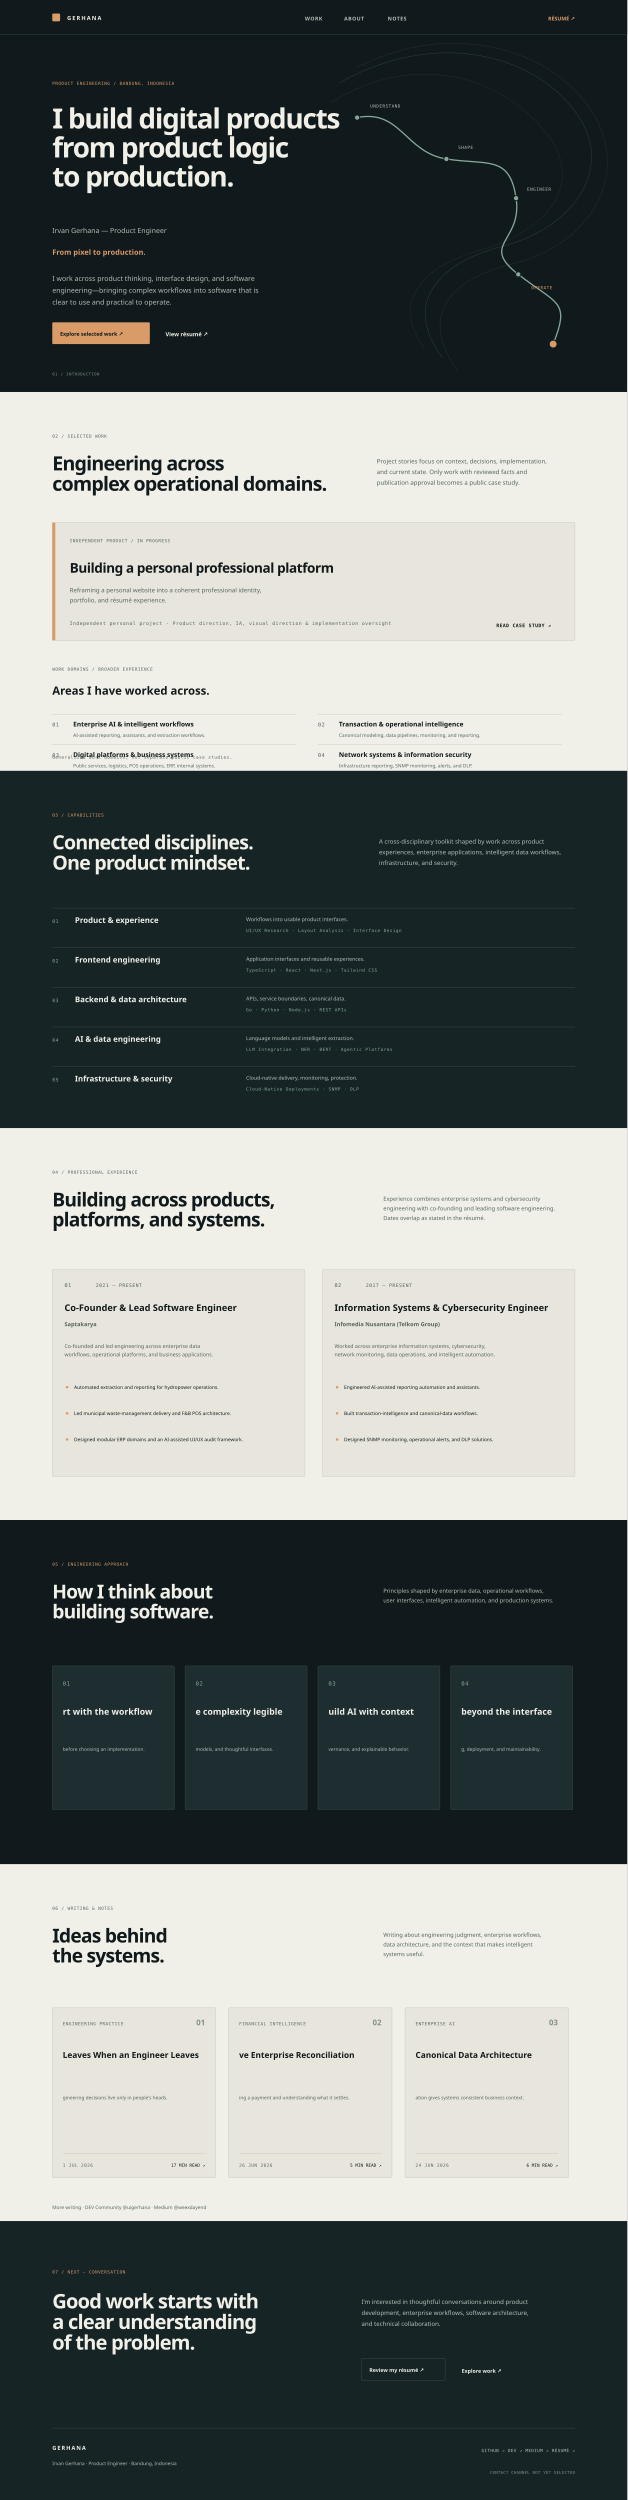
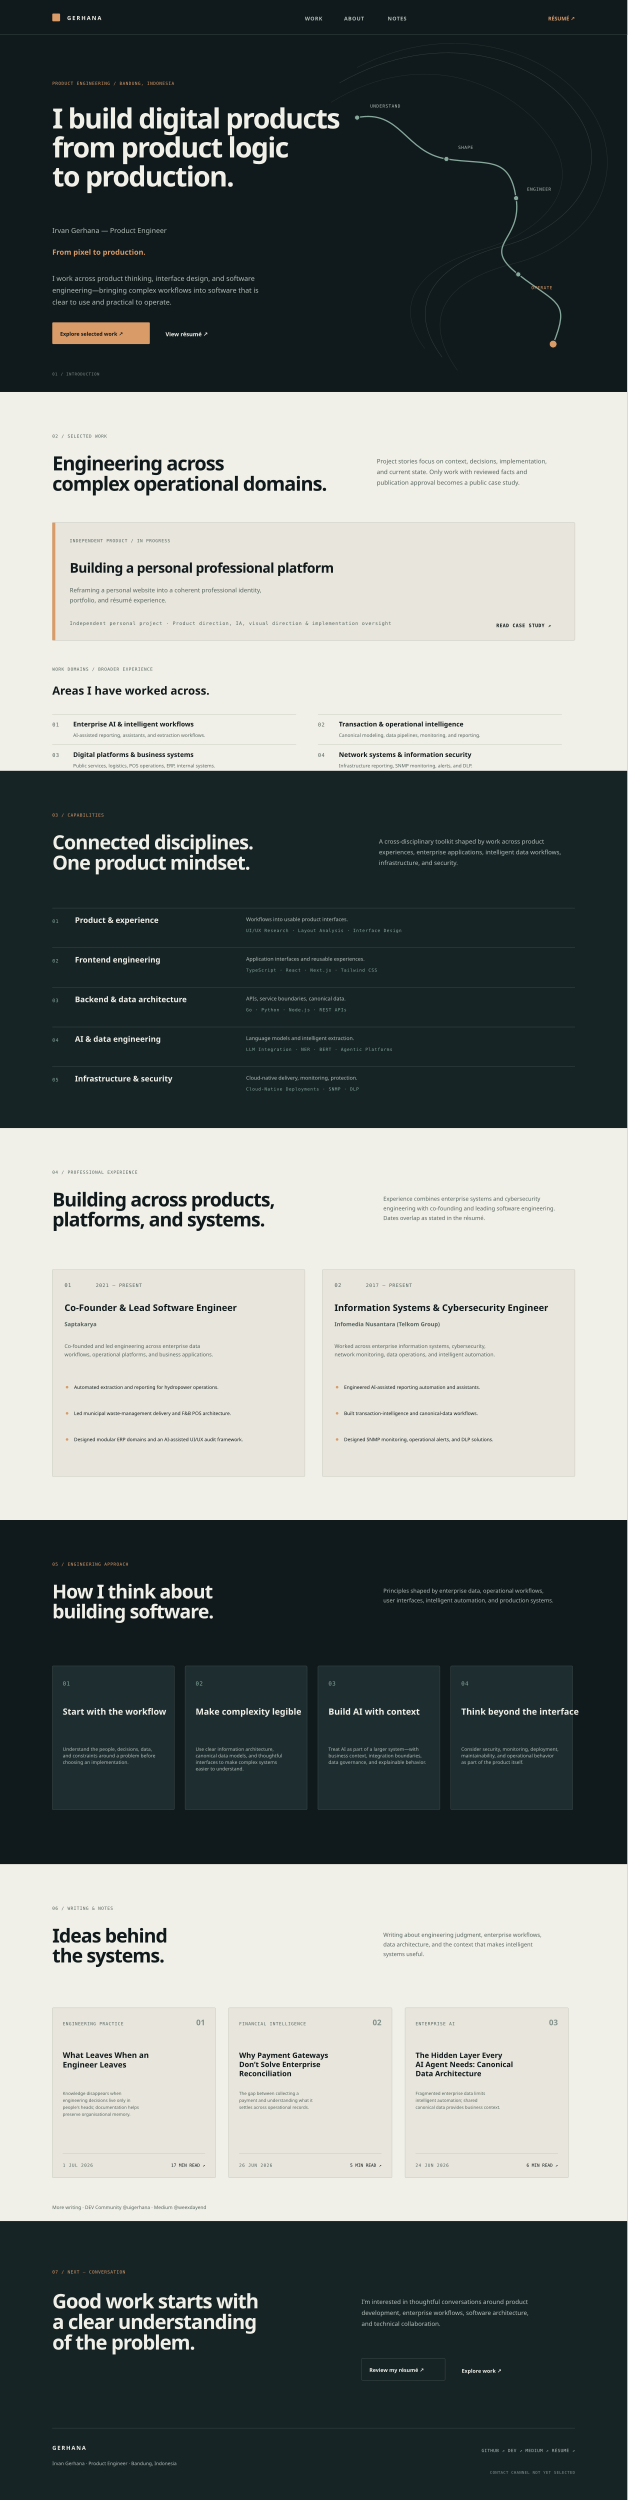
<svg xmlns="http://www.w3.org/2000/svg" width="1440" height="5740" viewBox="0 0 1440 5740" role="img" aria-labelledby="t d">
  <rect x="0" y="0" width="1440" height="5740" rx="0" fill="#10191B" stroke="none" stroke-width="1" />
  <rect x="0" y="0" width="1440" height="80" rx="0" fill="#10191B" stroke="none" stroke-width="1" />
  <line x1="0" y1="79" x2="1440" y2="79" stroke="#3C4A49" stroke-width="1" opacity="1" />
  <rect x="120" y="31" width="18" height="18" rx="2" fill="#D99B68" stroke="none" stroke-width="1" />
  <text x="154" y="46" font-family="Plus Jakarta Sans" font-size="13" font-weight="700" fill="#F1F0E8" text-anchor="start" letter-spacing="2.5">GERHANA</text>
  <text x="700" y="47" font-family="Plus Jakarta Sans" font-size="12" font-weight="600" fill="#B4BFB8" text-anchor="start" letter-spacing="1">WORK</text>
  <text x="790" y="47" font-family="Plus Jakarta Sans" font-size="12" font-weight="600" fill="#B4BFB8" text-anchor="start" letter-spacing="1">ABOUT</text>
  <text x="890" y="47" font-family="Plus Jakarta Sans" font-size="12" font-weight="600" fill="#B4BFB8" text-anchor="start" letter-spacing="1">NOTES</text>
  <text x="1320" y="47" font-family="Plus Jakarta Sans" font-size="12" font-weight="600" fill="#D99B68" text-anchor="end">RÉSUMÉ ↗</text>
  <text x="120" y="195" font-family="ui-monospace, SFMono-Regular, monospace" font-size="10" font-weight="500" fill="#D99B68" text-anchor="start" letter-spacing="1">PRODUCT ENGINEERING / BANDUNG, INDONESIA</text>
  <text x="120" y="295" font-family="Manrope" font-size="64" font-weight="650" fill="#F1F0E8" letter-spacing="-2.8">
    <tspan x="120" dy="0">I build digital products</tspan>
    <tspan x="120" dy="66.56">from product logic</tspan>
    <tspan x="120" dy="66.56">to production.</tspan>
  </text>
  <text x="120" y="535" font-family="Plus Jakarta Sans" font-size="16" font-weight="500" fill="#B4BFB8" text-anchor="start">Irvan Gerhana  —  Product Engineer</text>
  <text x="120" y="585" font-family="Plus Jakarta Sans" font-size="17" font-weight="600" fill="#D99B68" text-anchor="start">From pixel to production.</text>
  <text x="120" y="645" font-family="Plus Jakarta Sans" font-size="16" font-weight="400" fill="#B4BFB8">
    <tspan x="120" dy="0">I work across product thinking, interface design, and software</tspan>
    <tspan x="120" dy="27.2">engineering—bringing complex workflows into software that is</tspan>
    <tspan x="120" dy="27.2">clear to use and practical to operate.</tspan>
  </text>
  <rect x="120" y="740" width="224" height="50" rx="2" fill="#D99B68" stroke="none" stroke-width="1" />
  <text x="138" y="771" font-family="Plus Jakarta Sans" font-size="12" font-weight="700" fill="#10191B" text-anchor="start">Explore selected work  ↗</text>
  <text x="380" y="772" font-family="Plus Jakarta Sans" font-size="13" font-weight="600" fill="#F1F0E8" text-anchor="start">View résumé  ↗</text>
  <path d="M 780 190 C 1010 60 1240 130 1330 270 C 1410 395 1310 525 1155 565 C 1000 605 925 700 1015 820" fill="none" stroke="#3C4A49" stroke-width="1" opacity="0.8" stroke-linecap="round" stroke-linejoin="round" />
  <path d="M 820 155 C 1040 40 1285 115 1370 275 C 1440 410 1355 560 1180 605 C 1020 645 965 730 1050 850" fill="none" stroke="#3C4A49" stroke-width="1" opacity="0.5" stroke-linecap="round" stroke-linejoin="round" />
  <path d="M 760 235 C 970 105 1175 190 1265 320 C 1340 435 1245 535 1100 575 C 960 615 900 700 975 800" fill="none" stroke="#3C4A49" stroke-width="1" opacity="0.45" stroke-linecap="round" stroke-linejoin="round" />
  <path d="M 820 270 C 920 250 930 350 1025 365 S 1170 355 1185 455 S 1100 560 1190 630 S 1310 690 1270 790" fill="none" stroke="#86A89B" stroke-width="3" opacity="1" stroke-linecap="round" stroke-linejoin="round" />
  <circle cx="820" cy="270" r="6" fill="#86A89B" stroke="#10191B" stroke-width="2" />
  <circle cx="1025" cy="365" r="6" fill="#86A89B" stroke="#10191B" stroke-width="2" />
  <circle cx="1185" cy="455" r="6" fill="#86A89B" stroke="#10191B" stroke-width="2" />
  <circle cx="1190" cy="630" r="6" fill="#86A89B" stroke="#10191B" stroke-width="2" />
  <circle cx="1270" cy="790" r="9" fill="#D99B68" stroke="#10191B" stroke-width="2" />
  <text x="850" y="247" font-family="ui-monospace, SFMono-Regular, monospace" font-size="10" font-weight="500" fill="#B4BFB8" text-anchor="start" letter-spacing="1">UNDERSTAND</text>
  <text x="1052" y="342" font-family="ui-monospace, SFMono-Regular, monospace" font-size="10" font-weight="500" fill="#B4BFB8" text-anchor="start" letter-spacing="1">SHAPE</text>
  <text x="1210" y="438" font-family="ui-monospace, SFMono-Regular, monospace" font-size="10" font-weight="500" fill="#B4BFB8" text-anchor="start" letter-spacing="1">ENGINEER</text>
  <text x="1220" y="664" font-family="ui-monospace, SFMono-Regular, monospace" font-size="10" font-weight="500" fill="#D99B68" text-anchor="start" letter-spacing="1">OPERATE</text>
  <text x="120" y="862" font-family="ui-monospace, SFMono-Regular, monospace" font-size="9" font-weight="500" fill="#81908A" text-anchor="start" letter-spacing="1">01 / INTRODUCTION</text>
  <rect x="0" y="900" width="1440" height="870" rx="0" fill="#F1F0E8" stroke="none" stroke-width="1" />
  <text x="120" y="1005" font-family="ui-monospace, SFMono-Regular, monospace" font-size="10" font-weight="500" fill="#53645E" text-anchor="start" letter-spacing="1">02 / SELECTED WORK</text>
  <text x="120" y="1080" font-family="Manrope" font-size="45" font-weight="600" fill="#10191B" letter-spacing="-1.8">
    <tspan x="120" dy="0">Engineering across</tspan>
    <tspan x="120" dy="46.8">complex operational domains.</tspan>
  </text>
  <text x="865" y="1064" font-family="Plus Jakarta Sans" font-size="14" font-weight="400" fill="#53645E">
    <tspan x="865" dy="0">Project stories focus on context, decisions, implementation,</tspan>
    <tspan x="865" dy="24.5">and current state. Only work with reviewed facts and</tspan>
    <tspan x="865" dy="24.5">publication approval becomes a public case study.</tspan>
  </text>
  <rect x="120" y="1200" width="1200" height="270" rx="2" fill="#E8E6DC" stroke="#C6C8BE" stroke-width="1" />
  <rect x="120" y="1200" width="7" height="270" rx="0" fill="#D99B68" stroke="none" stroke-width="1" />
  <text x="160" y="1245" font-family="ui-monospace, SFMono-Regular, monospace" font-size="10" font-weight="500" fill="#53645E" text-anchor="start" letter-spacing="1">INDEPENDENT PRODUCT / IN PROGRESS</text>
  <text x="160" y="1315" font-family="Manrope" font-size="31" font-weight="600" fill="#10191B" text-anchor="start" letter-spacing="-0.9">Building a personal professional platform</text>
  <text x="160" y="1360" font-family="Plus Jakarta Sans" font-size="14" font-weight="400" fill="#53645E">
    <tspan x="160" dy="0">Reframing a personal website into a coherent professional identity,</tspan>
    <tspan x="160" dy="23.1">portfolio, and résumé experience.</tspan>
  </text>
  <text x="160" y="1435" font-family="ui-monospace, SFMono-Regular, monospace" font-size="11" font-weight="500" fill="#53645E" text-anchor="start" letter-spacing="1">Independent personal project · Product direction, IA, visual direction &amp; implementation oversight</text>
  <text x="1265" y="1440" font-family="ui-monospace, monospace" font-size="11" font-weight="600" fill="#10191B" text-anchor="end" letter-spacing="0.8">READ CASE STUDY ↗</text>
  <text x="120" y="1540" font-family="ui-monospace, SFMono-Regular, monospace" font-size="10" font-weight="500" fill="#53645E" text-anchor="start" letter-spacing="1">WORK DOMAINS / BROADER EXPERIENCE</text>
  <text x="120" y="1595" font-family="Manrope" font-size="26" font-weight="600" fill="#10191B" text-anchor="start">Areas I have worked across.</text>
  <line x1="120" y1="1640" x2="680" y2="1640" stroke="#C6C8BE" stroke-width="1" opacity="1" />
  <text x="120" y="1668" font-family="ui-monospace, SFMono-Regular, monospace" font-size="12" font-weight="500" fill="#53645E" text-anchor="start" letter-spacing="1">01</text>
  <text x="168" y="1668" font-family="Plus Jakarta Sans" font-size="15" font-weight="600" fill="#10191B" text-anchor="start">Enterprise AI &amp; intelligent workflows</text>
  <text x="168" y="1692" font-family="Plus Jakarta Sans" font-size="11" font-weight="400" fill="#53645E" text-anchor="start">AI-assisted reporting, assistants, and extraction workflows.</text>
  <line x1="730" y1="1640" x2="1290" y2="1640" stroke="#C6C8BE" stroke-width="1" opacity="1" />
  <text x="730" y="1668" font-family="ui-monospace, SFMono-Regular, monospace" font-size="12" font-weight="500" fill="#53645E" text-anchor="start" letter-spacing="1">02</text>
  <text x="778" y="1668" font-family="Plus Jakarta Sans" font-size="15" font-weight="600" fill="#10191B" text-anchor="start">Transaction &amp; operational intelligence</text>
  <text x="778" y="1692" font-family="Plus Jakarta Sans" font-size="11" font-weight="400" fill="#53645E" text-anchor="start">Canonical modeling, data pipelines, monitoring, and reporting.</text>
  <line x1="120" y1="1710" x2="680" y2="1710" stroke="#C6C8BE" stroke-width="1" opacity="1" />
  <text x="120" y="1738" font-family="ui-monospace, SFMono-Regular, monospace" font-size="12" font-weight="500" fill="#53645E" text-anchor="start" letter-spacing="1">03</text>
  <text x="168" y="1738" font-family="Plus Jakarta Sans" font-size="15" font-weight="600" fill="#10191B" text-anchor="start">Digital platforms &amp; business systems</text>
  <text x="168" y="1762" font-family="Plus Jakarta Sans" font-size="11" font-weight="400" fill="#53645E" text-anchor="start">Public services, logistics, POS operations, ERP, internal systems.</text>
  <line x1="730" y1="1710" x2="1290" y2="1710" stroke="#C6C8BE" stroke-width="1" opacity="1" />
  <text x="730" y="1738" font-family="ui-monospace, SFMono-Regular, monospace" font-size="12" font-weight="500" fill="#53645E" text-anchor="start" letter-spacing="1">04</text>
  <text x="778" y="1738" font-family="Plus Jakarta Sans" font-size="15" font-weight="600" fill="#10191B" text-anchor="start">Network systems &amp; information security</text>
  <text x="778" y="1762" font-family="Plus Jakarta Sans" font-size="11" font-weight="400" fill="#53645E" text-anchor="start">Infrastructure reporting, SNMP monitoring, alerts, and DLP.</text>
-   <text x="120" y="1742" font-family="ui-monospace, SFMono-Regular, monospace" font-size="10" font-weight="500" fill="#53645E" text-anchor="start" letter-spacing="1">Generalized work domains; not separate public case studies.</text>
+   <text x="120" y="1805" font-family="ui-monospace, SFMono-Regular, monospace" font-size="10" font-weight="500" fill="#53645E" text-anchor="start" letter-spacing="1">Generalized work domains; not separate public case studies.</text>
  <rect x="0" y="1770" width="1440" height="820" rx="0" fill="#172426" stroke="none" stroke-width="1" />
  <text x="120" y="1875" font-family="ui-monospace, SFMono-Regular, monospace" font-size="10" font-weight="500" fill="#D99B68" text-anchor="start" letter-spacing="1">03 / CAPABILITIES</text>
  <text x="120" y="1950" font-family="Manrope" font-size="45" font-weight="600" fill="#F1F0E8" letter-spacing="-1.8">
    <tspan x="120" dy="0">Connected disciplines.</tspan>
    <tspan x="120" dy="46.8">One product mindset.</tspan>
  </text>
  <text x="870" y="1937" font-family="Plus Jakarta Sans" font-size="14" font-weight="400" fill="#B4BFB8">
    <tspan x="870" dy="0">A cross-disciplinary toolkit shaped by work across product</tspan>
    <tspan x="870" dy="24.5">experiences, enterprise applications, intelligent data workflows,</tspan>
    <tspan x="870" dy="24.5">infrastructure, and security.</tspan>
  </text>
  <line x1="120" y1="2085" x2="1320" y2="2085" stroke="#3C4A49" stroke-width="1" opacity="1" />
  <text x="120" y="2119" font-family="ui-monospace, SFMono-Regular, monospace" font-size="11" font-weight="500" fill="#86A89B" text-anchor="start" letter-spacing="1">01</text>
  <text x="172" y="2119" font-family="Manrope" font-size="18" font-weight="600" fill="#F1F0E8" text-anchor="start">Product &amp; experience</text>
  <text x="565" y="2115" font-family="Plus Jakarta Sans" font-size="12" font-weight="400" fill="#B4BFB8" text-anchor="start">Workflows into usable product interfaces.</text>
  <text x="565" y="2140" font-family="ui-monospace, SFMono-Regular, monospace" font-size="10" font-weight="500" fill="#86A89B" text-anchor="start" letter-spacing="1">UI/UX Research · Layout Analysis · Interface Design</text>
  <line x1="120" y1="2176" x2="1320" y2="2176" stroke="#3C4A49" stroke-width="1" opacity="1" />
  <text x="120" y="2210" font-family="ui-monospace, SFMono-Regular, monospace" font-size="11" font-weight="500" fill="#86A89B" text-anchor="start" letter-spacing="1">02</text>
  <text x="172" y="2210" font-family="Manrope" font-size="18" font-weight="600" fill="#F1F0E8" text-anchor="start">Frontend engineering</text>
  <text x="565" y="2206" font-family="Plus Jakarta Sans" font-size="12" font-weight="400" fill="#B4BFB8" text-anchor="start">Application interfaces and reusable experiences.</text>
  <text x="565" y="2231" font-family="ui-monospace, SFMono-Regular, monospace" font-size="10" font-weight="500" fill="#86A89B" text-anchor="start" letter-spacing="1">TypeScript · React · Next.js · Tailwind CSS</text>
  <line x1="120" y1="2267" x2="1320" y2="2267" stroke="#3C4A49" stroke-width="1" opacity="1" />
  <text x="120" y="2301" font-family="ui-monospace, SFMono-Regular, monospace" font-size="11" font-weight="500" fill="#86A89B" text-anchor="start" letter-spacing="1">03</text>
  <text x="172" y="2301" font-family="Manrope" font-size="18" font-weight="600" fill="#F1F0E8" text-anchor="start">Backend &amp; data architecture</text>
  <text x="565" y="2297" font-family="Plus Jakarta Sans" font-size="12" font-weight="400" fill="#B4BFB8" text-anchor="start">APIs, service boundaries, canonical data.</text>
  <text x="565" y="2322" font-family="ui-monospace, SFMono-Regular, monospace" font-size="10" font-weight="500" fill="#86A89B" text-anchor="start" letter-spacing="1">Go · Python · Node.js · REST APIs</text>
  <line x1="120" y1="2358" x2="1320" y2="2358" stroke="#3C4A49" stroke-width="1" opacity="1" />
  <text x="120" y="2392" font-family="ui-monospace, SFMono-Regular, monospace" font-size="11" font-weight="500" fill="#86A89B" text-anchor="start" letter-spacing="1">04</text>
  <text x="172" y="2392" font-family="Manrope" font-size="18" font-weight="600" fill="#F1F0E8" text-anchor="start">AI &amp; data engineering</text>
  <text x="565" y="2388" font-family="Plus Jakarta Sans" font-size="12" font-weight="400" fill="#B4BFB8" text-anchor="start">Language models and intelligent extraction.</text>
  <text x="565" y="2413" font-family="ui-monospace, SFMono-Regular, monospace" font-size="10" font-weight="500" fill="#86A89B" text-anchor="start" letter-spacing="1">LLM Integration · NER · BERT · Agentic Platforms</text>
  <line x1="120" y1="2449" x2="1320" y2="2449" stroke="#3C4A49" stroke-width="1" opacity="1" />
  <text x="120" y="2483" font-family="ui-monospace, SFMono-Regular, monospace" font-size="11" font-weight="500" fill="#86A89B" text-anchor="start" letter-spacing="1">05</text>
  <text x="172" y="2483" font-family="Manrope" font-size="18" font-weight="600" fill="#F1F0E8" text-anchor="start">Infrastructure &amp; security</text>
  <text x="565" y="2479" font-family="Plus Jakarta Sans" font-size="12" font-weight="400" fill="#B4BFB8" text-anchor="start">Cloud-native delivery, monitoring, protection.</text>
  <text x="565" y="2504" font-family="ui-monospace, SFMono-Regular, monospace" font-size="10" font-weight="500" fill="#86A89B" text-anchor="start" letter-spacing="1">Cloud-Native Deployments · SNMP · DLP</text>
  <rect x="0" y="2590" width="1440" height="900" rx="0" fill="#F1F0E8" stroke="none" stroke-width="1" />
  <text x="120" y="2695" font-family="ui-monospace, SFMono-Regular, monospace" font-size="10" font-weight="500" fill="#53645E" text-anchor="start" letter-spacing="1">04 / PROFESSIONAL EXPERIENCE</text>
  <text x="120" y="2770" font-family="Manrope" font-size="44" font-weight="600" fill="#10191B" letter-spacing="-1.7">
    <tspan x="120" dy="0">Building across products,</tspan>
    <tspan x="120" dy="45.76">platforms, and systems.</tspan>
  </text>
  <text x="880" y="2757" font-family="Plus Jakarta Sans" font-size="13" font-weight="400" fill="#53645E">
    <tspan x="880" dy="0">Experience combines enterprise systems and cybersecurity</tspan>
    <tspan x="880" dy="22.1">engineering with co-founding and leading software engineering.</tspan>
    <tspan x="880" dy="22.1">Dates overlap as stated in the résumé.</tspan>
  </text>
  <rect x="120" y="2915" width="580" height="475" rx="2" fill="#E8E6DC" stroke="#C6C8BE" stroke-width="1" />
  <text x="148" y="2955" font-family="ui-monospace, SFMono-Regular, monospace" font-size="12" font-weight="500" fill="#53645E" text-anchor="start" letter-spacing="1">01</text>
  <text x="220" y="2955" font-family="ui-monospace, SFMono-Regular, monospace" font-size="11" font-weight="500" fill="#53645E" text-anchor="start" letter-spacing="1">2021 — PRESENT</text>
  <text x="148" y="3010" font-family="Manrope" font-size="21" font-weight="600" fill="#10191B" text-anchor="start">Co-Founder &amp; Lead Software Engineer</text>
  <text x="148" y="3045" font-family="Plus Jakarta Sans" font-size="13" font-weight="600" fill="#53645E" text-anchor="start">Saptakarya</text>
  <text x="148" y="3095" font-family="Plus Jakarta Sans" font-size="12" font-weight="400" fill="#53645E">
    <tspan x="148" dy="0">Co-founded and led engineering across enterprise data</tspan>
    <tspan x="148" dy="19.2">workflows, operational platforms, and business applications.</tspan>
  </text>
  <circle cx="154" cy="3185" r="3" fill="#D99B68" stroke="none" stroke-width="1" />
  <text x="170" y="3189" font-family="Plus Jakarta Sans" font-size="11" font-weight="400" fill="#10191B">
    <tspan x="170" dy="0">Automated extraction and reporting for hydropower operations.</tspan>
  </text>
  <circle cx="154" cy="3245" r="3" fill="#D99B68" stroke="none" stroke-width="1" />
  <text x="170" y="3249" font-family="Plus Jakarta Sans" font-size="11" font-weight="400" fill="#10191B">
    <tspan x="170" dy="0">Led municipal waste-management delivery and F&amp;B POS architecture.</tspan>
  </text>
  <circle cx="154" cy="3305" r="3" fill="#D99B68" stroke="none" stroke-width="1" />
  <text x="170" y="3309" font-family="Plus Jakarta Sans" font-size="11" font-weight="400" fill="#10191B">
    <tspan x="170" dy="0">Designed modular ERP domains and an AI-assisted UI/UX audit framework.</tspan>
  </text>
  <rect x="740" y="2915" width="580" height="475" rx="2" fill="#E8E6DC" stroke="#C6C8BE" stroke-width="1" />
  <text x="768" y="2955" font-family="ui-monospace, SFMono-Regular, monospace" font-size="12" font-weight="500" fill="#53645E" text-anchor="start" letter-spacing="1">02</text>
  <text x="840" y="2955" font-family="ui-monospace, SFMono-Regular, monospace" font-size="11" font-weight="500" fill="#53645E" text-anchor="start" letter-spacing="1">2017 — PRESENT</text>
  <text x="768" y="3010" font-family="Manrope" font-size="21" font-weight="600" fill="#10191B" text-anchor="start">Information Systems &amp; Cybersecurity Engineer</text>
  <text x="768" y="3045" font-family="Plus Jakarta Sans" font-size="13" font-weight="600" fill="#53645E" text-anchor="start">Infomedia Nusantara (Telkom Group)</text>
  <text x="768" y="3095" font-family="Plus Jakarta Sans" font-size="12" font-weight="400" fill="#53645E">
    <tspan x="768" dy="0">Worked across enterprise information systems, cybersecurity,</tspan>
    <tspan x="768" dy="19.2">network monitoring, data operations, and intelligent automation.</tspan>
  </text>
  <circle cx="774" cy="3185" r="3" fill="#D99B68" stroke="none" stroke-width="1" />
  <text x="790" y="3189" font-family="Plus Jakarta Sans" font-size="11" font-weight="400" fill="#10191B">
    <tspan x="790" dy="0">Engineered AI-assisted reporting automation and assistants.</tspan>
  </text>
  <circle cx="774" cy="3245" r="3" fill="#D99B68" stroke="none" stroke-width="1" />
  <text x="790" y="3249" font-family="Plus Jakarta Sans" font-size="11" font-weight="400" fill="#10191B">
    <tspan x="790" dy="0">Built transaction-intelligence and canonical-data workflows.</tspan>
  </text>
  <circle cx="774" cy="3305" r="3" fill="#D99B68" stroke="none" stroke-width="1" />
  <text x="790" y="3309" font-family="Plus Jakarta Sans" font-size="11" font-weight="400" fill="#10191B">
    <tspan x="790" dy="0">Designed SNMP monitoring, operational alerts, and DLP solutions.</tspan>
  </text>
  <rect x="0" y="3490" width="1440" height="790" rx="0" fill="#10191B" stroke="none" stroke-width="1" />
  <text x="120" y="3595" font-family="ui-monospace, SFMono-Regular, monospace" font-size="10" font-weight="500" fill="#D99B68" text-anchor="start" letter-spacing="1">05 / ENGINEERING APPROACH</text>
  <text x="120" y="3670" font-family="Manrope" font-size="44" font-weight="600" fill="#F1F0E8" letter-spacing="-1.7">
    <tspan x="120" dy="0">How I think about</tspan>
    <tspan x="120" dy="45.76">building software.</tspan>
  </text>
  <text x="880" y="3657" font-family="Plus Jakarta Sans" font-size="13" font-weight="400" fill="#B4BFB8">
    <tspan x="880" dy="0">Principles shaped by enterprise data, operational workflows,</tspan>
    <tspan x="880" dy="22.1">user interfaces, intelligent automation, and production systems.</tspan>
  </text>
  <rect x="120" y="3825" width="280" height="330" rx="2" fill="#1E2D30" stroke="#3C4A49" stroke-width="1" />
  <text x="144" y="3870" font-family="ui-monospace, SFMono-Regular, monospace" font-size="13" font-weight="500" fill="#86A89B" text-anchor="start" letter-spacing="1">01</text>
  <text x="144" y="3937" font-family="Manrope" font-size="20" font-weight="600" fill="#F1F0E8">
-     <tspan x="144" dy="0">rt with the workflow</tspan>
+     <tspan x="144" dy="0">Start with the workflow</tspan>
  </text>
  <text x="144" y="4020" font-family="Plus Jakarta Sans" font-size="11" font-weight="400" fill="#B4BFB8">
-     <tspan x="144" dy="0">before choosing an implementation.</tspan>
+     <tspan x="144" dy="0">Understand the people, decisions, data,</tspan>
+     <tspan x="144" dy="15">and constraints around a problem before</tspan>
+     <tspan x="144" dy="15">choosing an implementation.</tspan>
  </text>
  <rect x="425" y="3825" width="280" height="330" rx="2" fill="#1E2D30" stroke="#3C4A49" stroke-width="1" />
  <text x="449" y="3870" font-family="ui-monospace, SFMono-Regular, monospace" font-size="13" font-weight="500" fill="#86A89B" text-anchor="start" letter-spacing="1">02</text>
  <text x="449" y="3937" font-family="Manrope" font-size="20" font-weight="600" fill="#F1F0E8">
-     <tspan x="449" dy="0">e complexity legible</tspan>
+     <tspan x="449" dy="0">Make complexity legible</tspan>
  </text>
  <text x="449" y="4020" font-family="Plus Jakarta Sans" font-size="11" font-weight="400" fill="#B4BFB8">
-     <tspan x="449" dy="0">models, and thoughtful interfaces.</tspan>
+     <tspan x="449" dy="0">Use clear information architecture,</tspan>
+     <tspan x="449" dy="15">canonical data models, and thoughtful</tspan>
+     <tspan x="449" dy="15">interfaces to make complex systems</tspan>
+     <tspan x="449" dy="15">easier to understand.</tspan>
  </text>
  <rect x="730" y="3825" width="280" height="330" rx="2" fill="#1E2D30" stroke="#3C4A49" stroke-width="1" />
  <text x="754" y="3870" font-family="ui-monospace, SFMono-Regular, monospace" font-size="13" font-weight="500" fill="#86A89B" text-anchor="start" letter-spacing="1">03</text>
  <text x="754" y="3937" font-family="Manrope" font-size="20" font-weight="600" fill="#F1F0E8">
-     <tspan x="754" dy="0">uild AI with context</tspan>
+     <tspan x="754" dy="0">Build AI with context</tspan>
  </text>
  <text x="754" y="4020" font-family="Plus Jakarta Sans" font-size="11" font-weight="400" fill="#B4BFB8">
-     <tspan x="754" dy="0">vernance, and explainable behavior.</tspan>
+     <tspan x="754" dy="0">Treat AI as part of a larger system—with</tspan>
+     <tspan x="754" dy="15">business context, integration boundaries,</tspan>
+     <tspan x="754" dy="15">data governance, and explainable behavior.</tspan>
  </text>
  <rect x="1035" y="3825" width="280" height="330" rx="2" fill="#1E2D30" stroke="#3C4A49" stroke-width="1" />
  <text x="1059" y="3870" font-family="ui-monospace, SFMono-Regular, monospace" font-size="13" font-weight="500" fill="#86A89B" text-anchor="start" letter-spacing="1">04</text>
  <text x="1059" y="3937" font-family="Manrope" font-size="20" font-weight="600" fill="#F1F0E8">
-     <tspan x="1059" dy="0">beyond the interface</tspan>
+     <tspan x="1059" dy="0">Think beyond the interface</tspan>
  </text>
  <text x="1059" y="4020" font-family="Plus Jakarta Sans" font-size="11" font-weight="400" fill="#B4BFB8">
-     <tspan x="1059" dy="0">g, deployment, and maintainability.</tspan>
+     <tspan x="1059" dy="0">Consider security, monitoring, deployment,</tspan>
+     <tspan x="1059" dy="15">maintainability, and operational behavior</tspan>
+     <tspan x="1059" dy="15">as part of the product itself.</tspan>
  </text>
  <rect x="0" y="4280" width="1440" height="820" rx="0" fill="#F1F0E8" stroke="none" stroke-width="1" />
  <text x="120" y="4385" font-family="ui-monospace, SFMono-Regular, monospace" font-size="10" font-weight="500" fill="#53645E" text-anchor="start" letter-spacing="1">06 / WRITING &amp; NOTES</text>
  <text x="120" y="4460" font-family="Manrope" font-size="44" font-weight="600" fill="#10191B" letter-spacing="-1.7">
    <tspan x="120" dy="0">Ideas behind</tspan>
    <tspan x="120" dy="45.76">the systems.</tspan>
  </text>
  <text x="880" y="4447" font-family="Plus Jakarta Sans" font-size="13" font-weight="400" fill="#53645E">
    <tspan x="880" dy="0">Writing about engineering judgment, enterprise workflows,</tspan>
    <tspan x="880" dy="22.1">data architecture, and the context that makes intelligent</tspan>
    <tspan x="880" dy="22.1">systems useful.</tspan>
  </text>
  <rect x="120" y="4610" width="375" height="390" rx="2" fill="#E8E6DC" stroke="#C6C8BE" stroke-width="1" />
  <text x="144" y="4650" font-family="ui-monospace, SFMono-Regular, monospace" font-size="10" font-weight="500" fill="#53645E" text-anchor="start" letter-spacing="1">ENGINEERING PRACTICE</text>
  <text x="471" y="4650" font-family="Manrope" font-size="18" font-weight="600" fill="#81908A" text-anchor="end">01</text>
-   <text x="144" y="4725" font-family="Manrope" font-size="19" font-weight="600" fill="#10191B">
-     <tspan x="144" dy="0">Leaves When an Engineer Leaves</tspan>
-   </text>
-   <text x="144" y="4820" font-family="Plus Jakarta Sans" font-size="11" font-weight="400" fill="#53645E">
-     <tspan x="144" dy="0">gineering decisions live only in people's heads.</tspan>
+   <text x="144" y="4725" font-family="Manrope" font-size="18" font-weight="600" fill="#10191B">
+     <tspan x="144" dy="0">What Leaves When an</tspan>
+     <tspan x="144" dy="22">Engineer Leaves</tspan>
+   </text>
+   <text x="144" y="4810" font-family="Plus Jakarta Sans" font-size="10" font-weight="400" fill="#53645E">
+     <tspan x="144" dy="0">Knowledge disappears when</tspan>
+     <tspan x="144" dy="16">engineering decisions live only in</tspan>
+     <tspan x="144" dy="16">people's heads; documentation helps</tspan>
+     <tspan x="144" dy="16">preserve organisational memory.</tspan>
  </text>
  <line x1="144" y1="4945" x2="471" y2="4945" stroke="#C6C8BE" stroke-width="1" opacity="1" />
  <text x="144" y="4975" font-family="ui-monospace, SFMono-Regular, monospace" font-size="10" font-weight="500" fill="#53645E" text-anchor="start" letter-spacing="1">1 JUL 2026</text>
  <text x="471" y="4975" font-family="ui-monospace, monospace" font-size="10" font-weight="400" fill="#10191B" text-anchor="end">17 MIN READ ↗</text>
  <rect x="525" y="4610" width="375" height="390" rx="2" fill="#E8E6DC" stroke="#C6C8BE" stroke-width="1" />
  <text x="549" y="4650" font-family="ui-monospace, SFMono-Regular, monospace" font-size="10" font-weight="500" fill="#53645E" text-anchor="start" letter-spacing="1">FINANCIAL INTELLIGENCE</text>
  <text x="876" y="4650" font-family="Manrope" font-size="18" font-weight="600" fill="#81908A" text-anchor="end">02</text>
-   <text x="549" y="4725" font-family="Manrope" font-size="19" font-weight="600" fill="#10191B">
-     <tspan x="549" dy="0">ve Enterprise Reconciliation</tspan>
-   </text>
-   <text x="549" y="4820" font-family="Plus Jakarta Sans" font-size="11" font-weight="400" fill="#53645E">
-     <tspan x="549" dy="0">ing a payment and understanding what it settles.</tspan>
+   <text x="549" y="4725" font-family="Manrope" font-size="17" font-weight="600" fill="#10191B">
+     <tspan x="549" dy="0">Why Payment Gateways</tspan>
+     <tspan x="549" dy="21">Don’t Solve Enterprise</tspan>
+     <tspan x="549" dy="21">Reconciliation</tspan>
+   </text>
+   <text x="549" y="4810" font-family="Plus Jakarta Sans" font-size="10" font-weight="400" fill="#53645E">
+     <tspan x="549" dy="0">The gap between collecting a</tspan>
+     <tspan x="549" dy="16">payment and understanding what it</tspan>
+     <tspan x="549" dy="16">settles across operational records.</tspan>
  </text>
  <line x1="549" y1="4945" x2="876" y2="4945" stroke="#C6C8BE" stroke-width="1" opacity="1" />
  <text x="549" y="4975" font-family="ui-monospace, SFMono-Regular, monospace" font-size="10" font-weight="500" fill="#53645E" text-anchor="start" letter-spacing="1">26 JUN 2026</text>
  <text x="876" y="4975" font-family="ui-monospace, monospace" font-size="10" font-weight="400" fill="#10191B" text-anchor="end">5 MIN READ ↗</text>
  <rect x="930" y="4610" width="375" height="390" rx="2" fill="#E8E6DC" stroke="#C6C8BE" stroke-width="1" />
  <text x="954" y="4650" font-family="ui-monospace, SFMono-Regular, monospace" font-size="10" font-weight="500" fill="#53645E" text-anchor="start" letter-spacing="1">ENTERPRISE AI</text>
  <text x="1281" y="4650" font-family="Manrope" font-size="18" font-weight="600" fill="#81908A" text-anchor="end">03</text>
-   <text x="954" y="4725" font-family="Manrope" font-size="19" font-weight="600" fill="#10191B">
-     <tspan x="954" dy="0">Canonical Data Architecture</tspan>
-   </text>
-   <text x="954" y="4820" font-family="Plus Jakarta Sans" font-size="11" font-weight="400" fill="#53645E">
-     <tspan x="954" dy="0">ation gives systems consistent business context.</tspan>
+   <text x="954" y="4725" font-family="Manrope" font-size="17" font-weight="600" fill="#10191B">
+     <tspan x="954" dy="0">The Hidden Layer Every</tspan>
+     <tspan x="954" dy="21">AI Agent Needs: Canonical</tspan>
+     <tspan x="954" dy="21">Data Architecture</tspan>
+   </text>
+   <text x="954" y="4810" font-family="Plus Jakarta Sans" font-size="10" font-weight="400" fill="#53645E">
+     <tspan x="954" dy="0">Fragmented enterprise data limits</tspan>
+     <tspan x="954" dy="16">intelligent automation; shared</tspan>
+     <tspan x="954" dy="16">canonical data provides business context.</tspan>
  </text>
  <line x1="954" y1="4945" x2="1281" y2="4945" stroke="#C6C8BE" stroke-width="1" opacity="1" />
  <text x="954" y="4975" font-family="ui-monospace, SFMono-Regular, monospace" font-size="10" font-weight="500" fill="#53645E" text-anchor="start" letter-spacing="1">24 JUN 2026</text>
  <text x="1281" y="4975" font-family="ui-monospace, monospace" font-size="10" font-weight="400" fill="#10191B" text-anchor="end">6 MIN READ ↗</text>
  <text x="120" y="5072" font-family="Plus Jakarta Sans" font-size="11" font-weight="400" fill="#53645E" text-anchor="start">More writing · DEV Community @uigerhana · Medium @weexdayend</text>
  <rect x="0" y="5100" width="1440" height="640" rx="0" fill="#172426" stroke="none" stroke-width="1" />
  <text x="120" y="5220" font-family="ui-monospace, SFMono-Regular, monospace" font-size="10" font-weight="500" fill="#D99B68" text-anchor="start" letter-spacing="1">07 / NEXT — CONVERSATION</text>
  <text x="120" y="5300" font-family="Manrope" font-size="46" font-weight="600" fill="#F1F0E8" letter-spacing="-1.8">
    <tspan x="120" dy="0">Good work starts with</tspan>
    <tspan x="120" dy="47.38">a clear understanding</tspan>
    <tspan x="120" dy="47.38">of the problem.</tspan>
  </text>
  <text x="830" y="5290" font-family="Plus Jakarta Sans" font-size="14" font-weight="400" fill="#B4BFB8">
    <tspan x="830" dy="0">I’m interested in thoughtful conversations around product</tspan>
    <tspan x="830" dy="25.2">development, enterprise workflows, software architecture,</tspan>
    <tspan x="830" dy="25.2">and technical collaboration.</tspan>
  </text>
  <rect x="830" y="5415" width="192" height="50" rx="2" fill="none" stroke="#3C4A49" stroke-width="1" />
  <text x="848" y="5446" font-family="Plus Jakarta Sans" font-size="12" font-weight="700" fill="#F1F0E8" text-anchor="start">Review my résumé ↗</text>
  <text x="1060" y="5448" font-family="Plus Jakarta Sans" font-size="12" font-weight="600" fill="#F1F0E8" text-anchor="start">Explore work ↗</text>
  <line x1="120" y1="5575" x2="1320" y2="5575" stroke="#3C4A49" stroke-width="1" opacity="1" />
  <text x="120" y="5625" font-family="Plus Jakarta Sans" font-size="13" font-weight="700" fill="#F1F0E8" text-anchor="start" letter-spacing="2.2">GERHANA</text>
  <text x="120" y="5660" font-family="Plus Jakarta Sans" font-size="11" font-weight="400" fill="#B4BFB8" text-anchor="start">Irvan Gerhana · Product Engineer · Bandung, Indonesia</text>
  <text x="1320" y="5630" font-family="ui-monospace, monospace" font-size="10" font-weight="400" fill="#B4BFB8" text-anchor="end" letter-spacing="0.7">GITHUB ↗   DEV ↗   MEDIUM ↗   RÉSUMÉ ↗</text>
  <text x="1320" y="5680" font-family="ui-monospace, monospace" font-size="9" font-weight="400" fill="#81908A" text-anchor="end" letter-spacing="0.7">CONTACT CHANNEL NOT YET SELECTED</text>
</svg>
